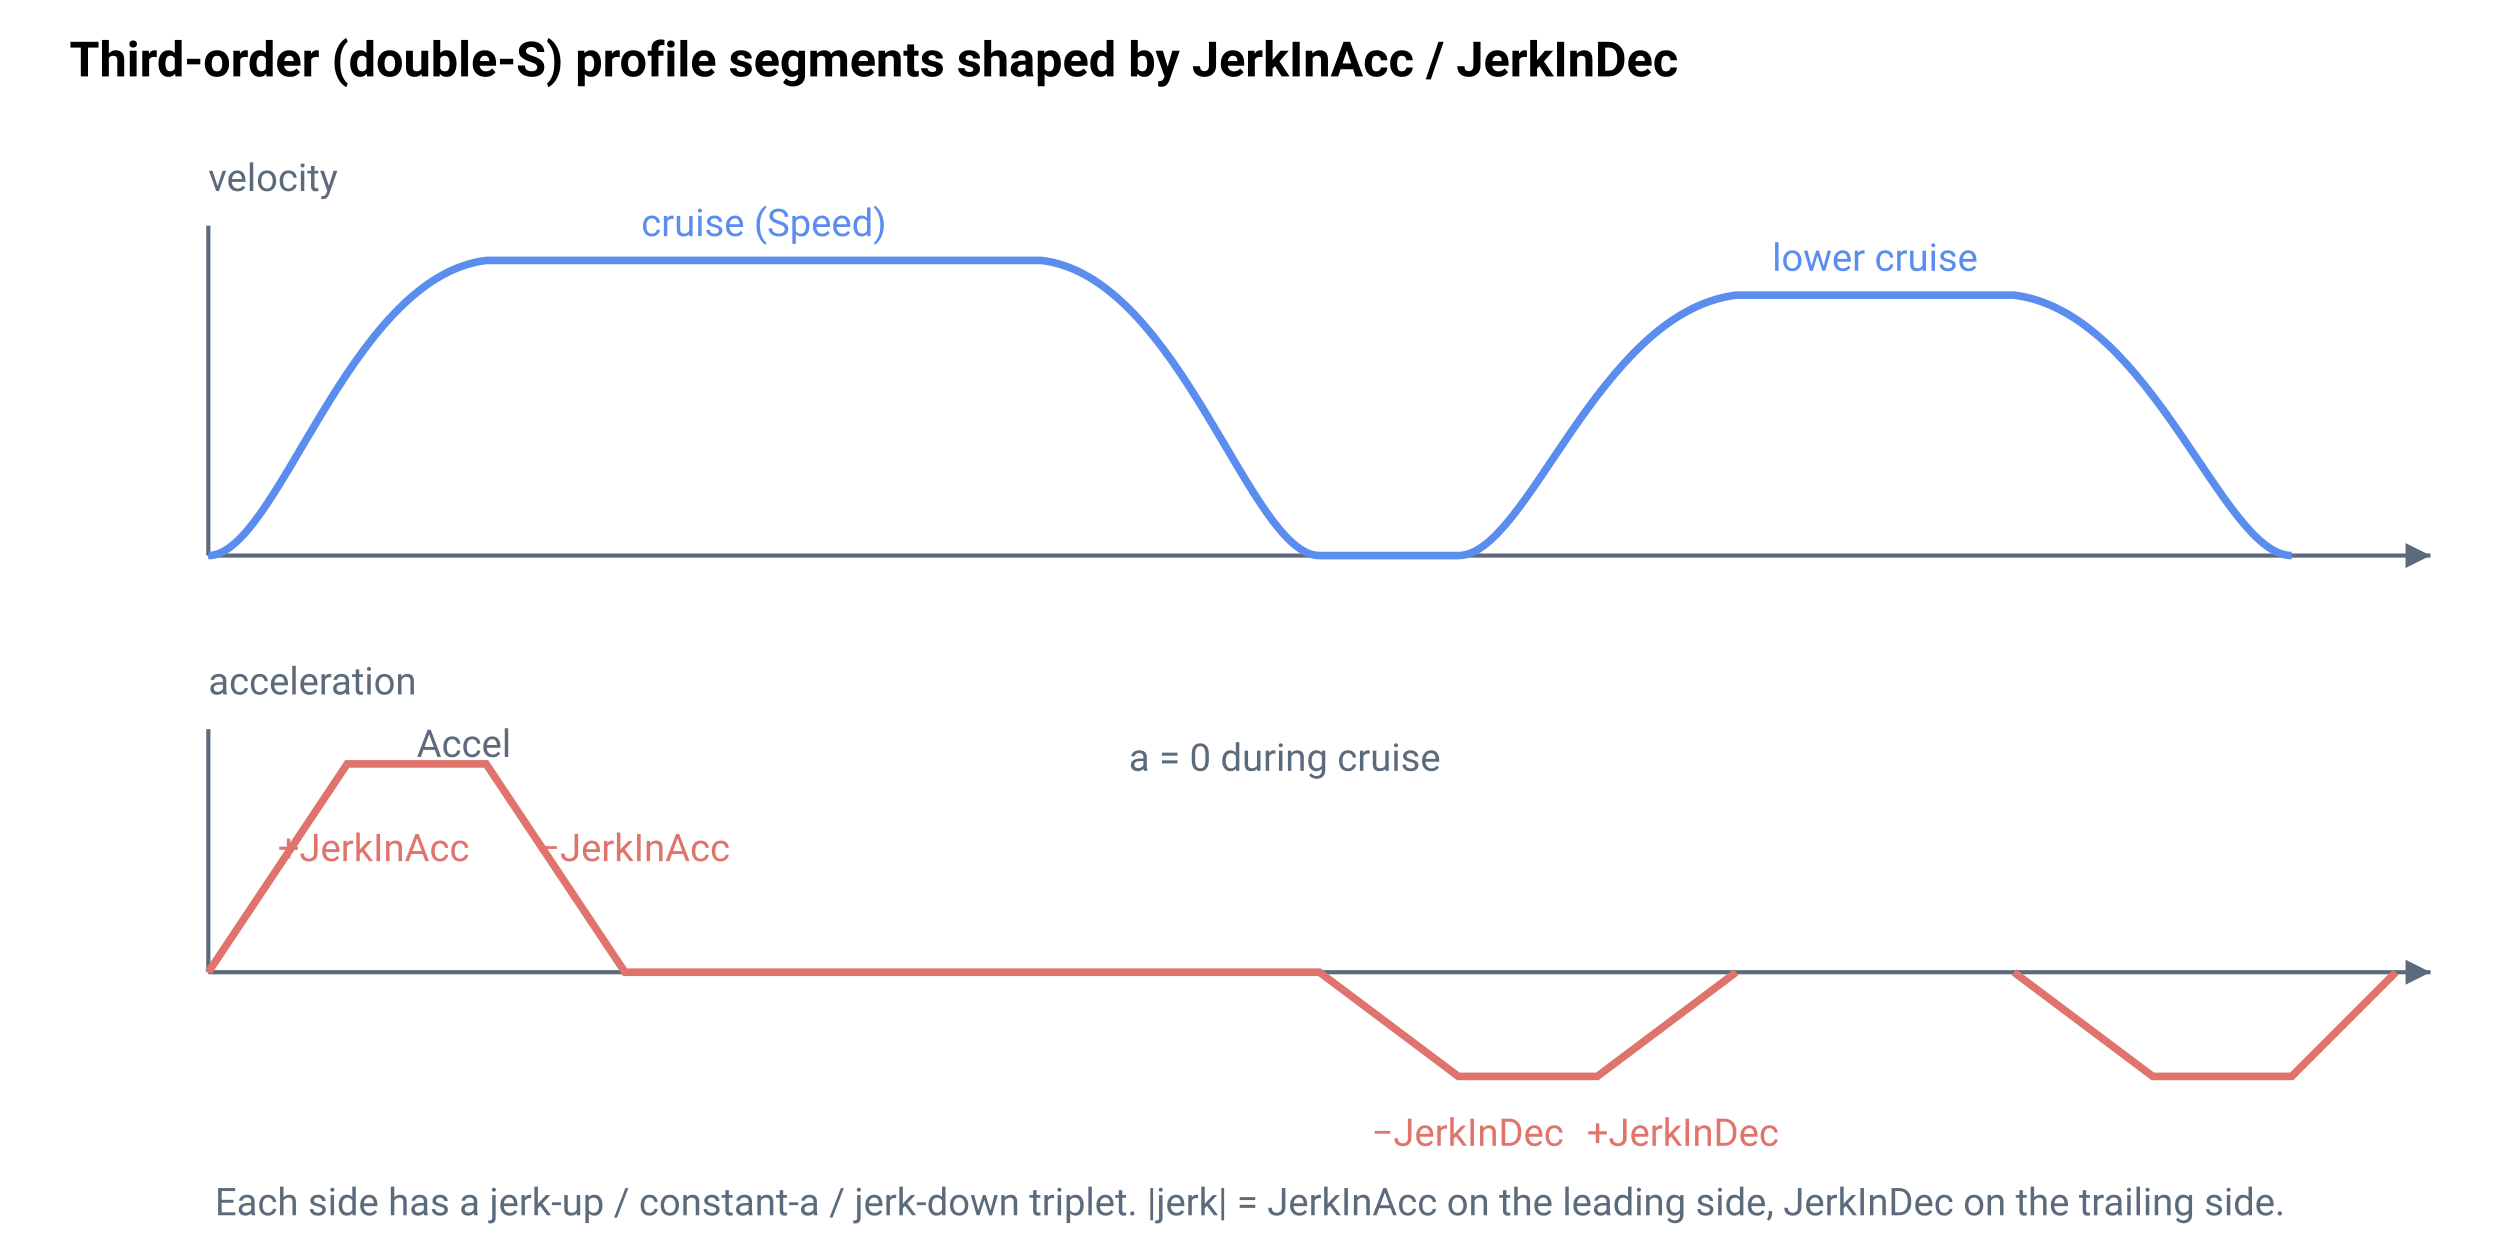
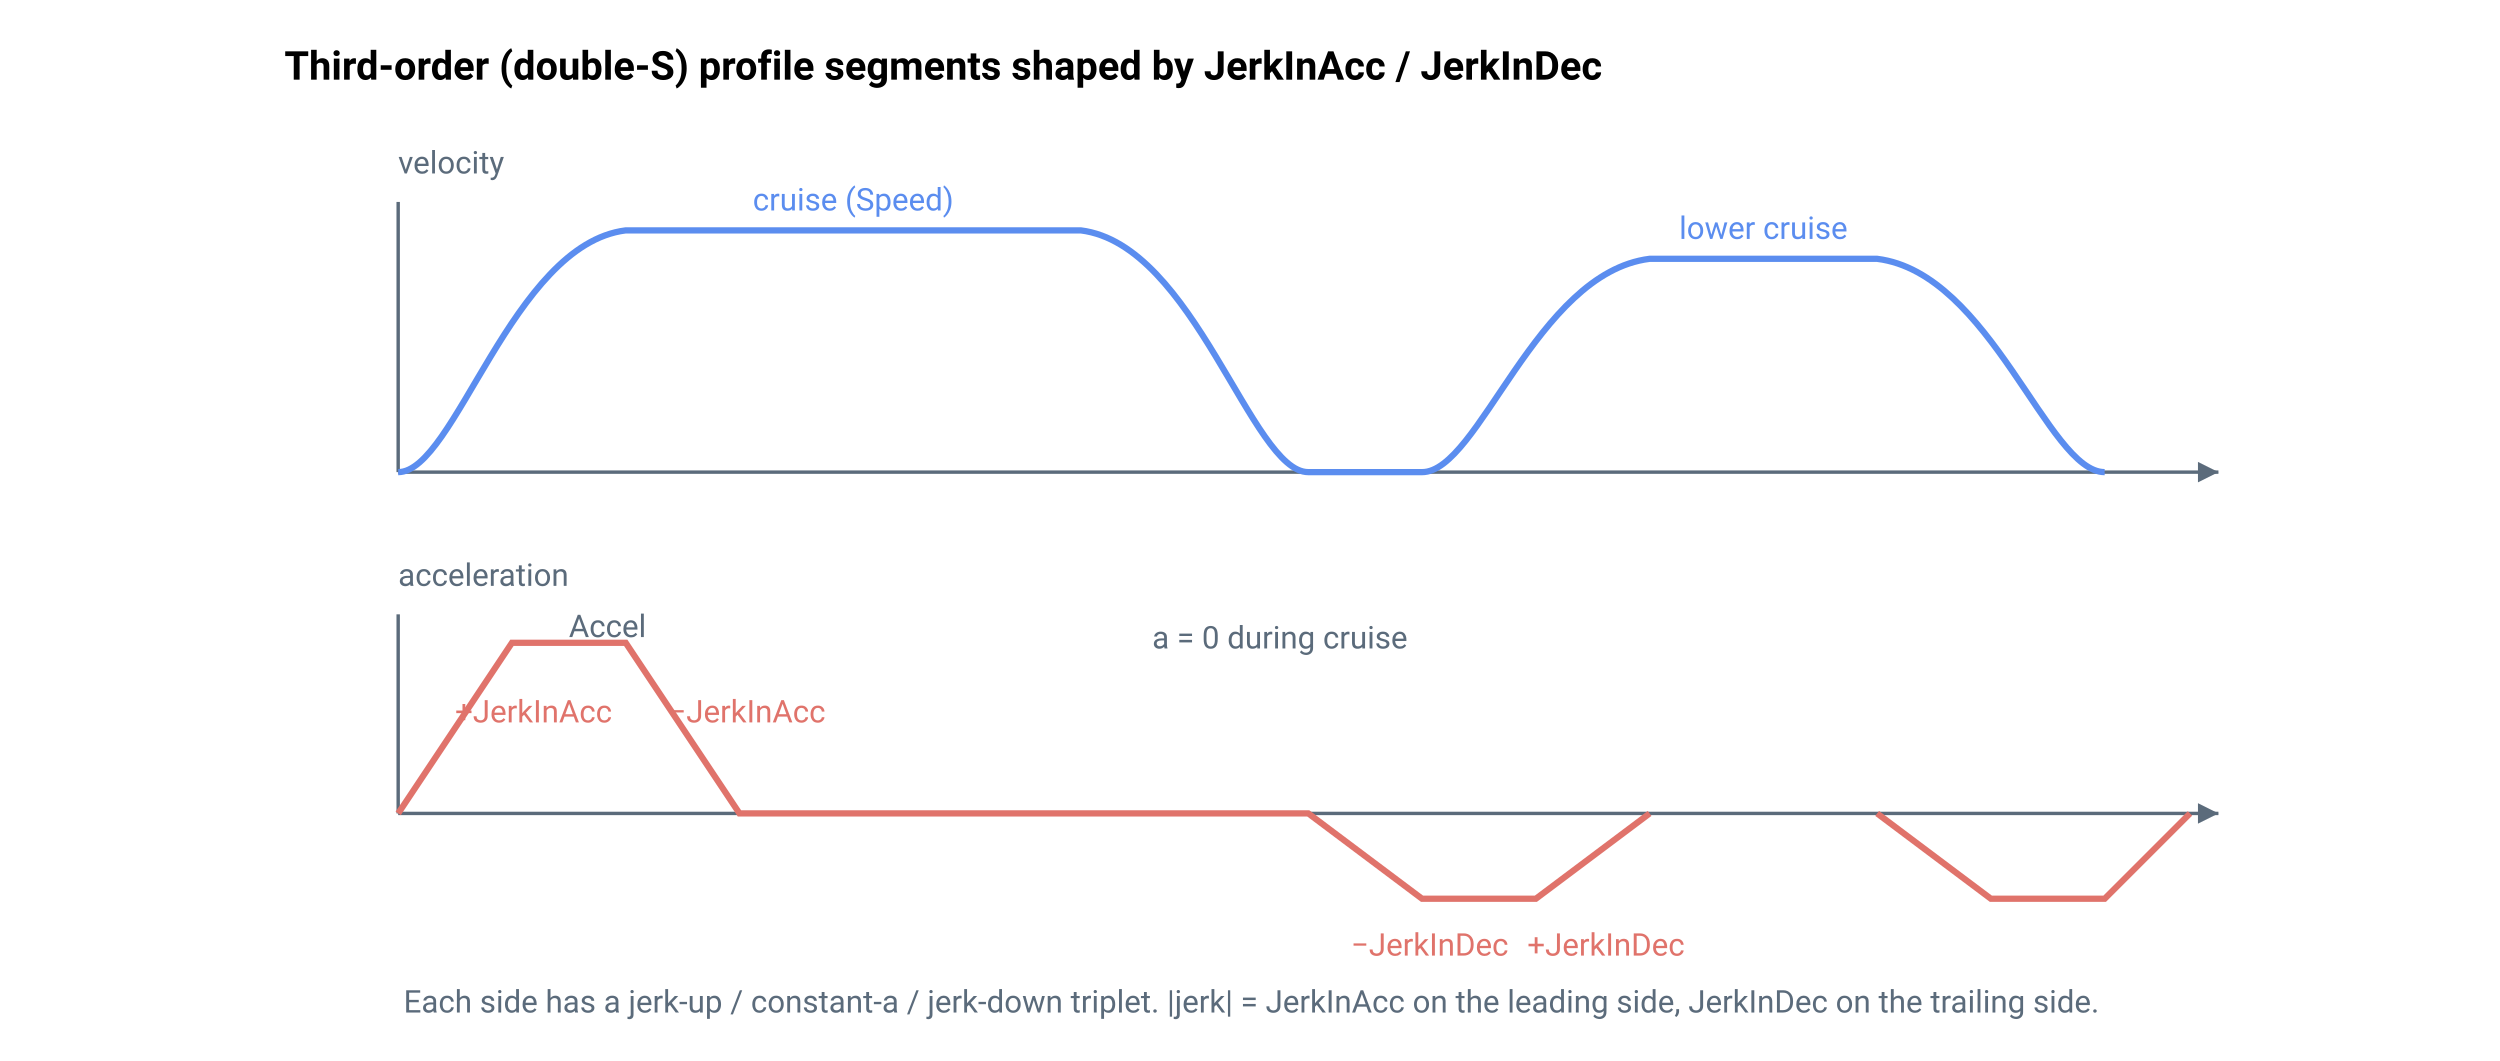
- <svg xmlns="http://www.w3.org/2000/svg" width="720" height="360" viewBox="0 0 720 360" font-family="-apple-system,Segoe UI,Roboto,sans-serif" font-size="13" role="img" aria-label="Third-order double-S velocity and acceleration profile: each accel and decel side is a jerk-up segment, a constant-acceleration plateau and a jerk-down segment; the jerk magnitude is JerkInAcc on the leading side and JerkInDec on the trailing side.">
+ <svg xmlns="http://www.w3.org/2000/svg" width="879" height="373" viewBox="-80 -6 879 373" font-family="-apple-system,Segoe UI,Roboto,sans-serif" font-size="13" role="img" aria-label="Third-order double-S velocity and acceleration profile: each accel and decel side is a jerk-up segment, a constant-acceleration plateau and a jerk-down segment; the jerk magnitude is JerkInAcc on the leading side and JerkInDec on the trailing side.">
  <defs>
    <marker id="arrow" markerWidth="8" markerHeight="8" refX="6" refY="3" orient="auto">
      <path d="M0,0 L6,3 L0,6 Z" fill="#5b6b7b" />
    </marker>
  </defs>
  <text x="20" y="22" font-size="14" font-weight="bold">Third-order (double-S) profile segments shaped by JerkInAcc / JerkInDec</text>
  <text x="60" y="55" font-size="11" fill="#5b6b7b">velocity</text>
  <line x1="60" y1="160" x2="700" y2="160" stroke="#5b6b7b" stroke-width="1.2" marker-end="url(#arrow)" />
  <line x1="60" y1="160" x2="60" y2="65" stroke="#5b6b7b" stroke-width="1.2" />
  <path d="M60,160 C80,160 100,80 140,75 L300,75 C340,80 360,160 380,160 L420,160 C440,160 460,90 500,85 L580,85 C620,90 640,160 660,160" fill="none" stroke="#5b8def" stroke-width="2.2" />
  <text x="220" y="68" text-anchor="middle" fill="#5b8def" font-size="11">cruise (Speed)</text>
  <text x="540" y="78" text-anchor="middle" fill="#5b8def" font-size="11">lower cruise</text>
  <text x="60" y="200" font-size="11" fill="#5b6b7b">acceleration</text>
  <line x1="60" y1="280" x2="700" y2="280" stroke="#5b6b7b" stroke-width="1.2" marker-end="url(#arrow)" />
  <line x1="60" y1="280" x2="60" y2="210" stroke="#5b6b7b" stroke-width="1.2" />
  <polyline points="60,280 100,220 140,220 180,280 380,280 420,310 460,310 500,280" fill="none" stroke="#e0736b" stroke-width="2.2" />
  <polyline points="580,280 620,310 660,310 690,280" fill="none" stroke="#e0736b" stroke-width="2.2" />
  <text x="80" y="248" fill="#e0736b" font-size="11">+JerkInAcc</text>
  <text x="155" y="248" fill="#e0736b" font-size="11">−JerkInAcc</text>
  <text x="120" y="218" fill="#5b6b7b" font-size="11">Accel</text>
  <text x="395" y="330" fill="#e0736b" font-size="11">−JerkInDec</text>
  <text x="457" y="330" fill="#e0736b" font-size="11">+JerkInDec</text>
  <text x="370" y="222" text-anchor="middle" fill="#5b6b7b" font-size="11">a = 0 during cruise</text>
  <text x="360" y="350" text-anchor="middle" fill="#5b6b7b" font-size="11">Each side has a jerk-up / constant-a / jerk-down triplet. |jerk| = JerkInAcc on the leading side, JerkInDec on the trailing side.</text>
</svg>
